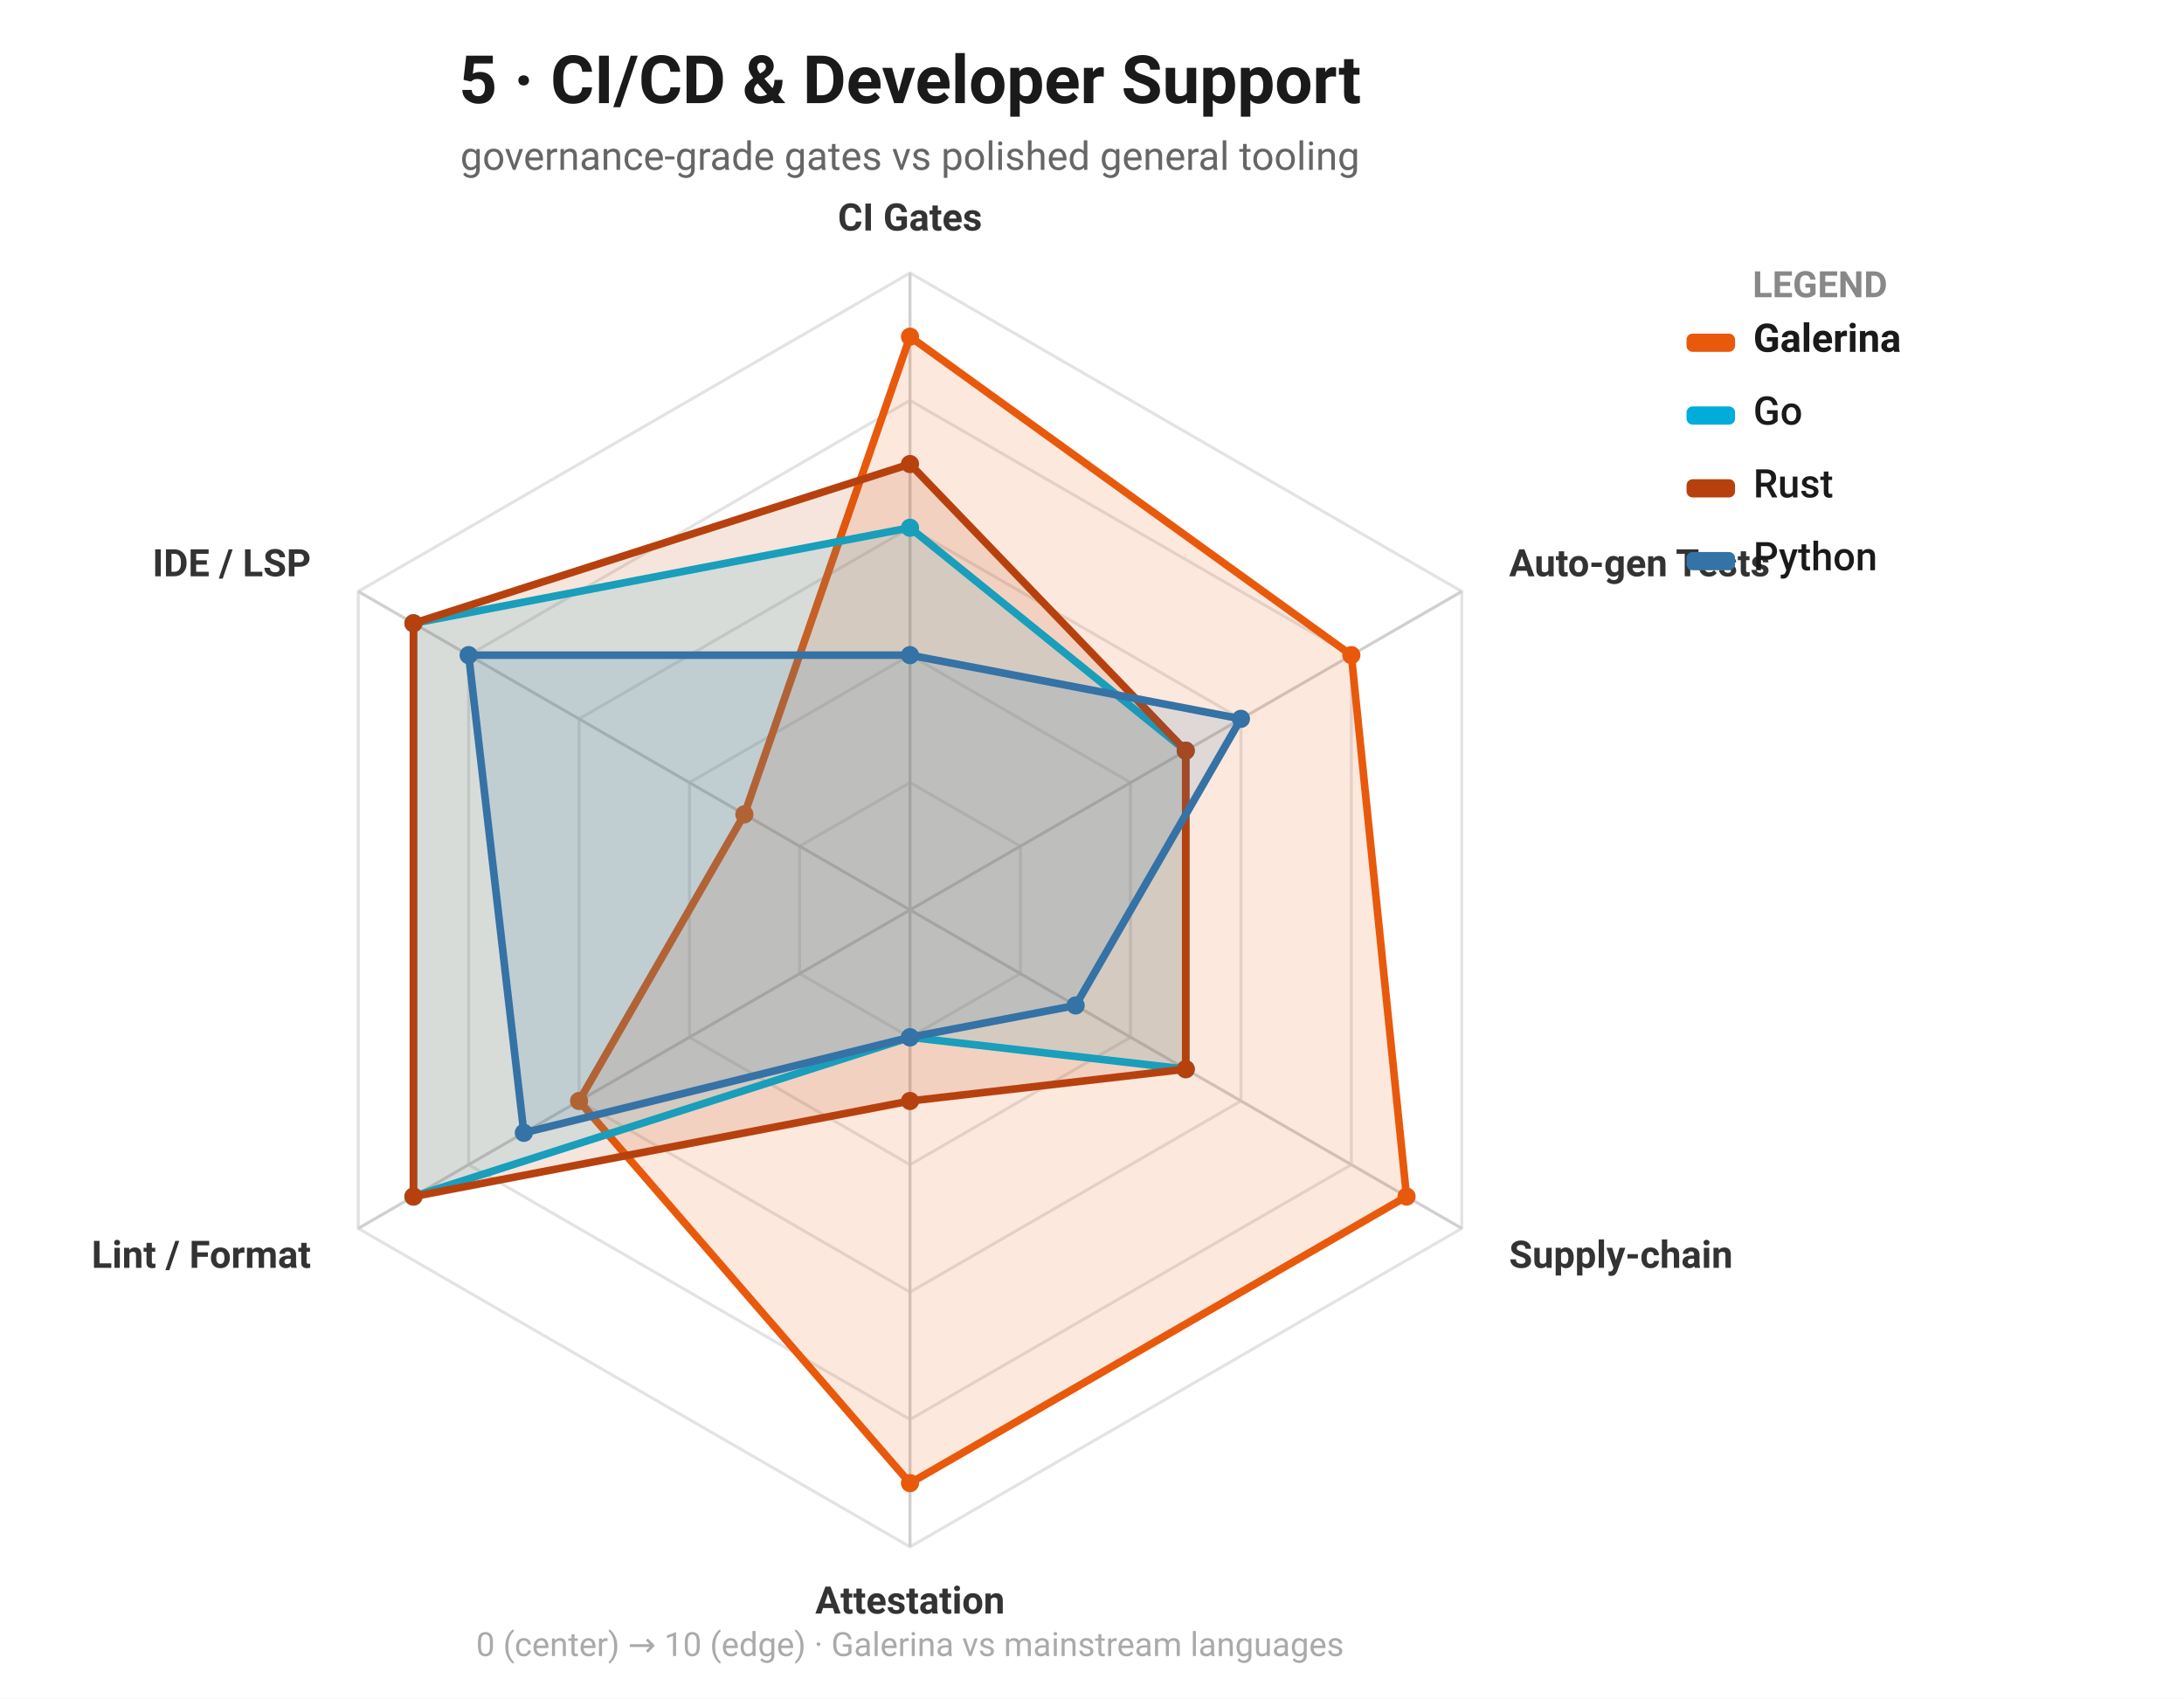
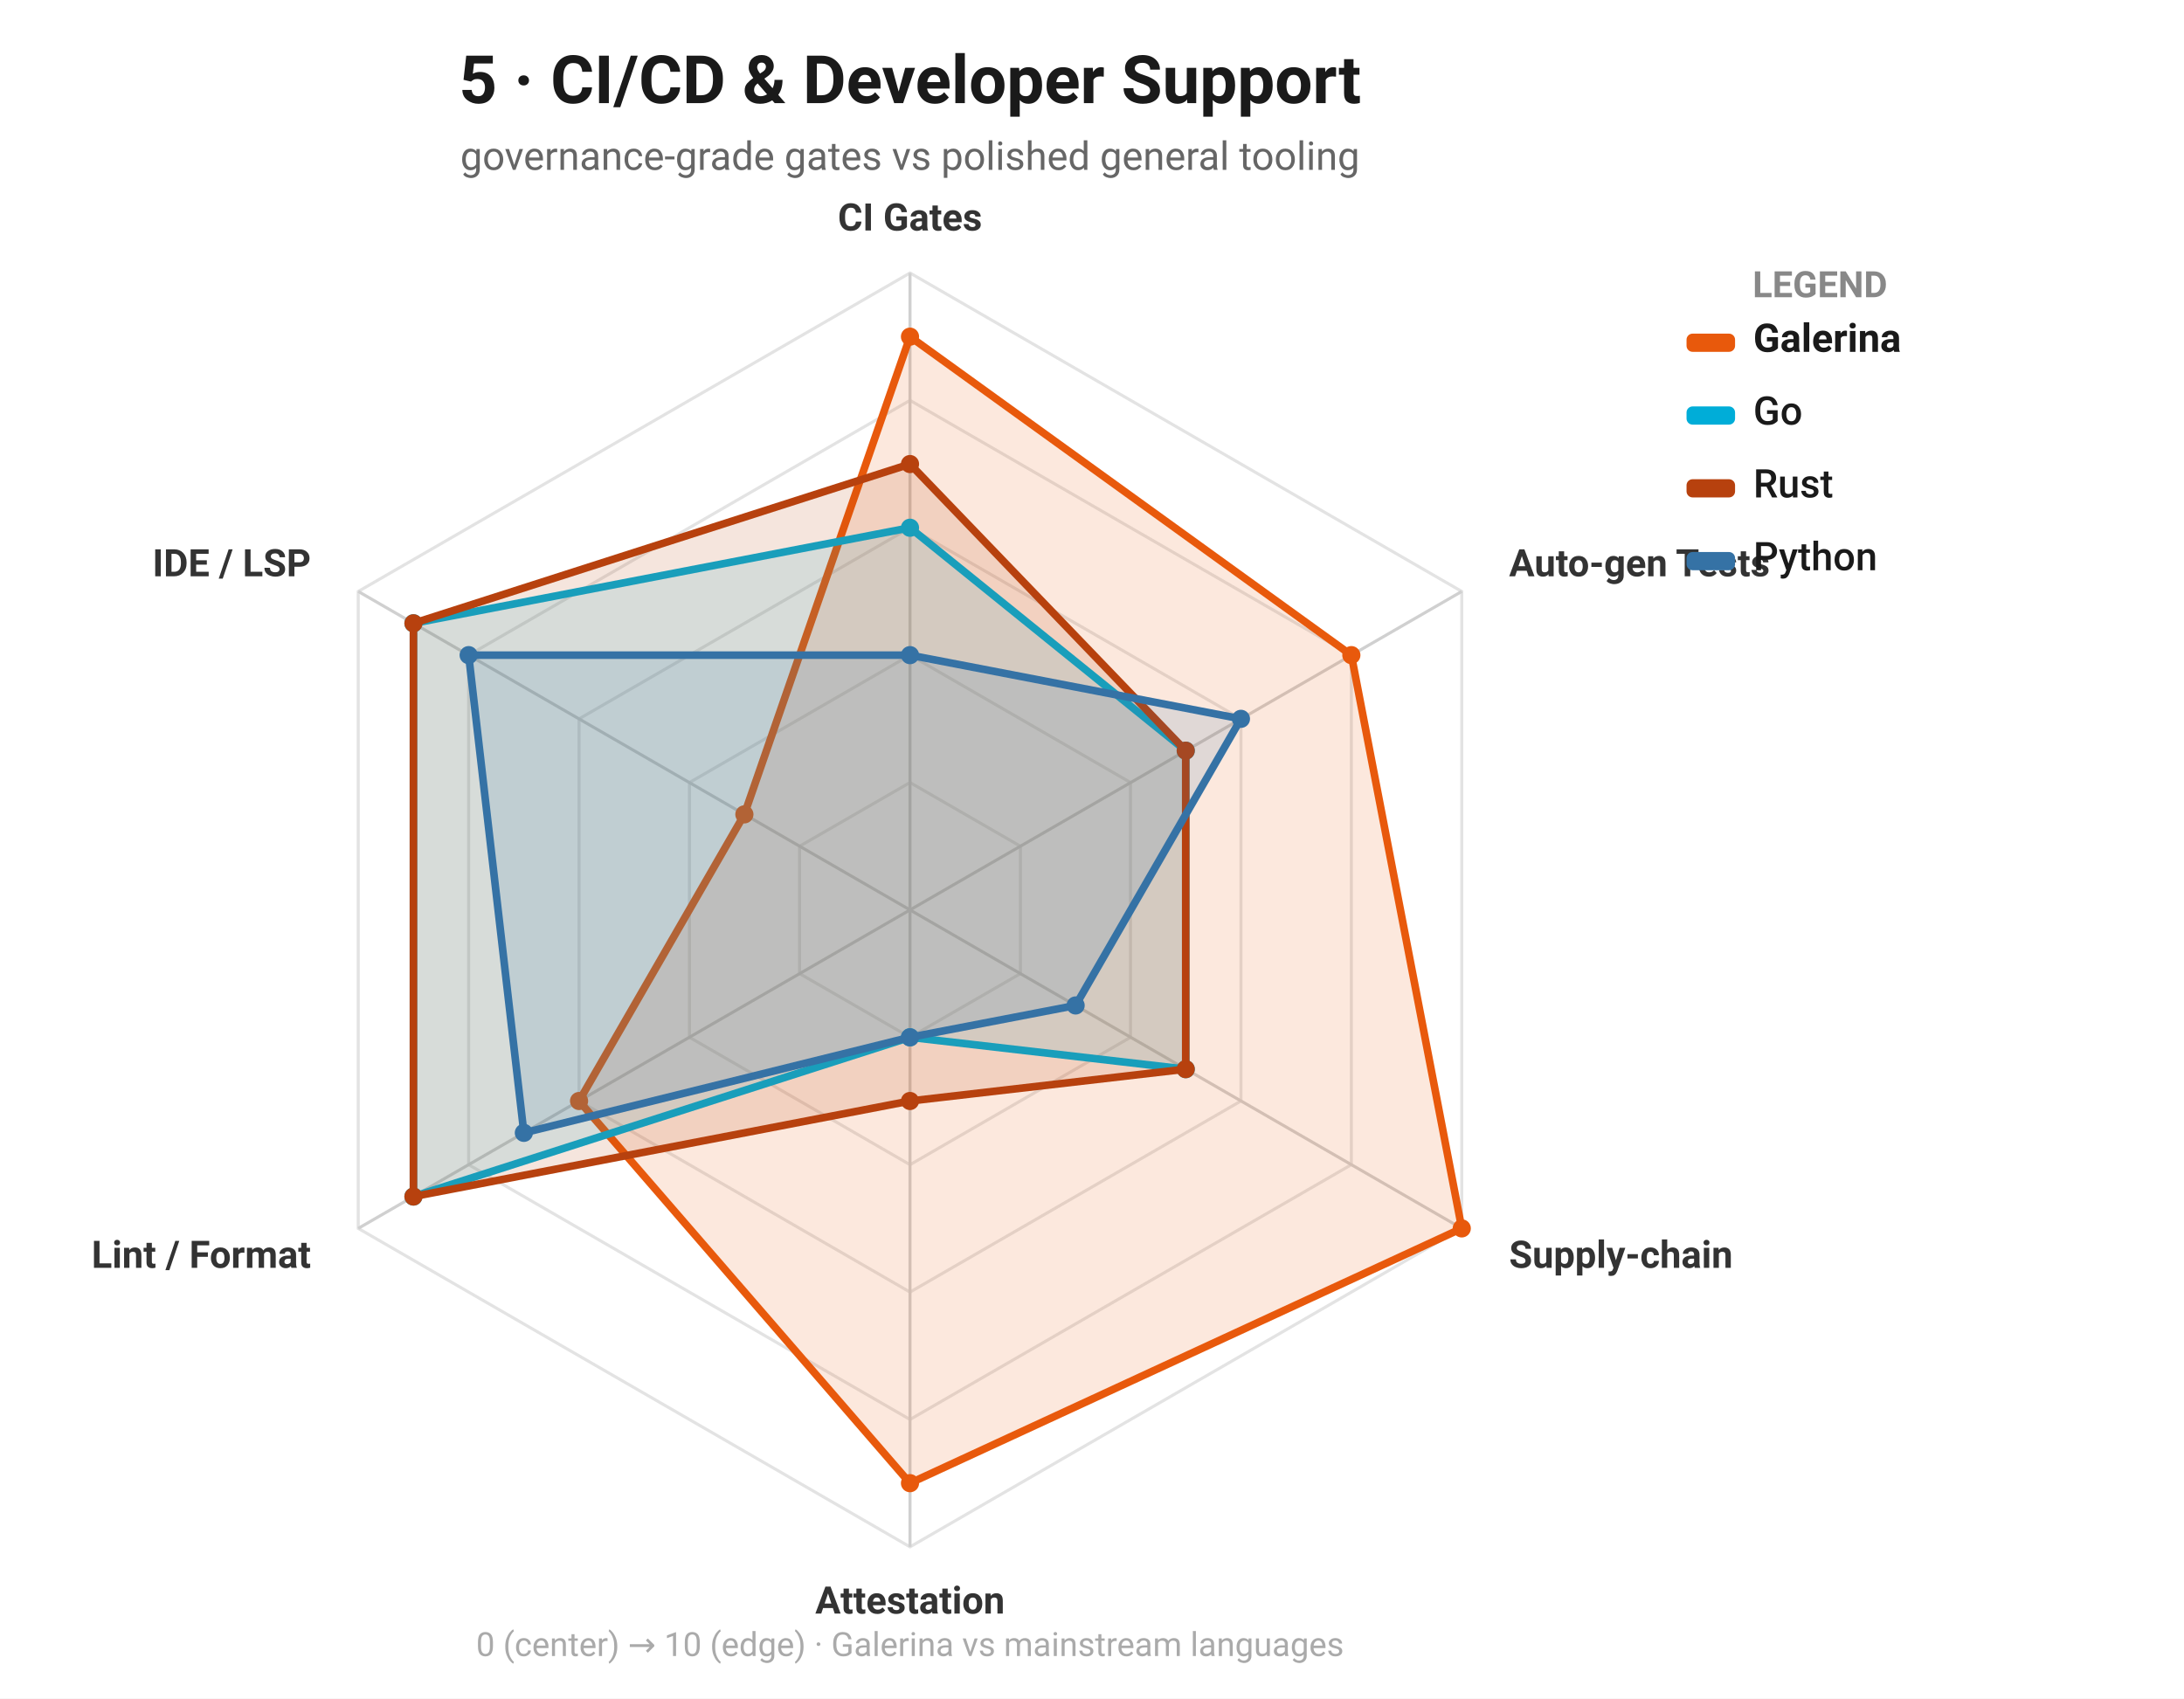
<svg xmlns="http://www.w3.org/2000/svg" viewBox="0 0 720 560" width="100%" height="100%" preserveAspectRatio="xMidYMid meet" font-family="system-ui,Segoe UI,Roboto,sans-serif">
  <rect width="720" height="560" fill="#ffffff" />
  <text x="300" y="34" text-anchor="middle" font-size="22" font-weight="700" fill="#1a1a1a">5 · CI/CD &amp; Developer Support</text>
  <text x="300" y="56" text-anchor="middle" font-size="13" fill="#666">governance-grade gates vs polished general tooling</text>
  <polygon points="300.0,258.0 336.4,279.0 336.4,321.0 300.0,342.0 263.6,321.0 263.6,279.0" fill="none" stroke="#e3e3e3" stroke-width="1" />
  <polygon points="300.0,216.0 372.7,258.0 372.7,342.0 300.0,384.0 227.3,342.0 227.3,258.0" fill="none" stroke="#e3e3e3" stroke-width="1" />
  <polygon points="300.0,174.0 409.1,237.0 409.1,363.0 300.0,426.0 190.9,363.0 190.9,237.0" fill="none" stroke="#e3e3e3" stroke-width="1" />
  <polygon points="300.0,132.0 445.5,216.0 445.5,384.0 300.0,468.0 154.5,384.0 154.5,216.0" fill="none" stroke="#e3e3e3" stroke-width="1" />
  <polygon points="300.0,90.0 481.9,195.0 481.9,405.0 300.0,510.0 118.1,405.0 118.1,195.0" fill="none" stroke="#e3e3e3" stroke-width="1" />
  <line x1="300" y1="300" x2="300.0" y2="90.0" stroke="#d0d0d0" stroke-width="1" />
  <text x="300.0" y="76.0" text-anchor="middle" font-size="12.5" font-weight="600" fill="#333">CI Gates</text>
  <line x1="300" y1="300" x2="481.9" y2="195.0" stroke="#d0d0d0" stroke-width="1" />
  <text x="497.5" y="190.0" text-anchor="start" font-size="12.5" font-weight="600" fill="#333">Auto-gen Tests</text>
  <line x1="300" y1="300" x2="481.9" y2="405.0" stroke="#d0d0d0" stroke-width="1" />
  <text x="497.5" y="418.0" text-anchor="start" font-size="12.5" font-weight="600" fill="#333">Supply-chain</text>
  <line x1="300" y1="300" x2="300.0" y2="510.0" stroke="#d0d0d0" stroke-width="1" />
  <text x="300.0" y="532.0" text-anchor="middle" font-size="12.5" font-weight="600" fill="#333">Attestation</text>
  <line x1="300" y1="300" x2="118.1" y2="405.0" stroke="#d0d0d0" stroke-width="1" />
  <text x="102.5" y="418.0" text-anchor="end" font-size="12.5" font-weight="600" fill="#333">Lint / Format</text>
  <line x1="300" y1="300" x2="118.1" y2="195.0" stroke="#d0d0d0" stroke-width="1" />
  <text x="102.5" y="190.0" text-anchor="end" font-size="12.5" font-weight="600" fill="#333">IDE / LSP</text>
-   <polygon points="300.0,111.0 445.5,216.0 463.7,394.5 300.0,489.0 190.9,363.0 245.4,268.5" fill="#e8590c" fill-opacity="0.14" stroke="#e8590c" stroke-width="2.5" stroke-linejoin="round" />
+   <polygon points="300.0,111.0 445.5,216.0 481.9,405.0 300.0,489.0 190.9,363.0 245.4,268.5" fill="#e8590c" fill-opacity="0.14" stroke="#e8590c" stroke-width="2.5" stroke-linejoin="round" />
  <circle cx="300.0" cy="111.0" r="3" fill="#e8590c" />
  <circle cx="445.5" cy="216.0" r="3" fill="#e8590c" />
-   <circle cx="463.7" cy="394.5" r="3" fill="#e8590c" />
+   <circle cx="481.9" cy="405.0" r="3" fill="#e8590c" />
  <circle cx="300.0" cy="489.0" r="3" fill="#e8590c" />
  <circle cx="190.9" cy="363.0" r="3" fill="#e8590c" />
  <circle cx="245.4" cy="268.5" r="3" fill="#e8590c" />
  <polygon points="300.0,174.0 390.9,247.5 390.9,352.5 300.0,342.0 136.3,394.5 136.3,205.5" fill="#00add8" fill-opacity="0.14" stroke="#00add8" stroke-width="2.5" stroke-linejoin="round" />
  <circle cx="300.0" cy="174.0" r="3" fill="#00add8" />
  <circle cx="390.9" cy="247.5" r="3" fill="#00add8" />
  <circle cx="390.9" cy="352.5" r="3" fill="#00add8" />
  <circle cx="300.0" cy="342.0" r="3" fill="#00add8" />
  <circle cx="136.3" cy="394.5" r="3" fill="#00add8" />
  <circle cx="136.3" cy="205.5" r="3" fill="#00add8" />
  <polygon points="300.0,153.0 390.9,247.5 390.9,352.5 300.0,363.0 136.3,394.5 136.3,205.5" fill="#b7410e" fill-opacity="0.14" stroke="#b7410e" stroke-width="2.5" stroke-linejoin="round" />
  <circle cx="300.0" cy="153.0" r="3" fill="#b7410e" />
  <circle cx="390.9" cy="247.5" r="3" fill="#b7410e" />
  <circle cx="390.9" cy="352.5" r="3" fill="#b7410e" />
  <circle cx="300.0" cy="363.0" r="3" fill="#b7410e" />
  <circle cx="136.3" cy="394.5" r="3" fill="#b7410e" />
  <circle cx="136.3" cy="205.5" r="3" fill="#b7410e" />
  <polygon points="300.0,216.0 409.1,237.0 354.6,331.5 300.0,342.0 172.7,373.5 154.5,216.0" fill="#3572a5" fill-opacity="0.14" stroke="#3572a5" stroke-width="2.5" stroke-linejoin="round" />
  <circle cx="300.0" cy="216.0" r="3" fill="#3572a5" />
  <circle cx="409.1" cy="237.0" r="3" fill="#3572a5" />
  <circle cx="354.6" cy="331.5" r="3" fill="#3572a5" />
  <circle cx="300.0" cy="342.0" r="3" fill="#3572a5" />
  <circle cx="172.7" cy="373.5" r="3" fill="#3572a5" />
  <circle cx="154.5" cy="216.0" r="3" fill="#3572a5" />
  <text x="600" y="98" text-anchor="middle" font-size="12" font-weight="700" fill="#888">LEGEND</text>
  <rect x="556" y="110" width="16" height="6" rx="2" fill="#e8590c" />
  <text x="578" y="116" font-size="13" font-weight="700" fill="#1a1a1a">Galerina</text>
  <rect x="556" y="134" width="16" height="6" rx="2" fill="#00add8" />
  <text x="578" y="140" font-size="13" font-weight="500" fill="#1a1a1a">Go</text>
  <rect x="556" y="158" width="16" height="6" rx="2" fill="#b7410e" />
  <text x="578" y="164" font-size="13" font-weight="500" fill="#1a1a1a">Rust</text>
  <rect x="556" y="182" width="16" height="6" rx="2" fill="#3572a5" />
  <text x="578" y="188" font-size="13" font-weight="500" fill="#1a1a1a">Python</text>
  <text x="300" y="546" text-anchor="middle" font-size="11" fill="#aaa">0 (center) → 10 (edge) · Galerina vs mainstream languages</text>
</svg>
